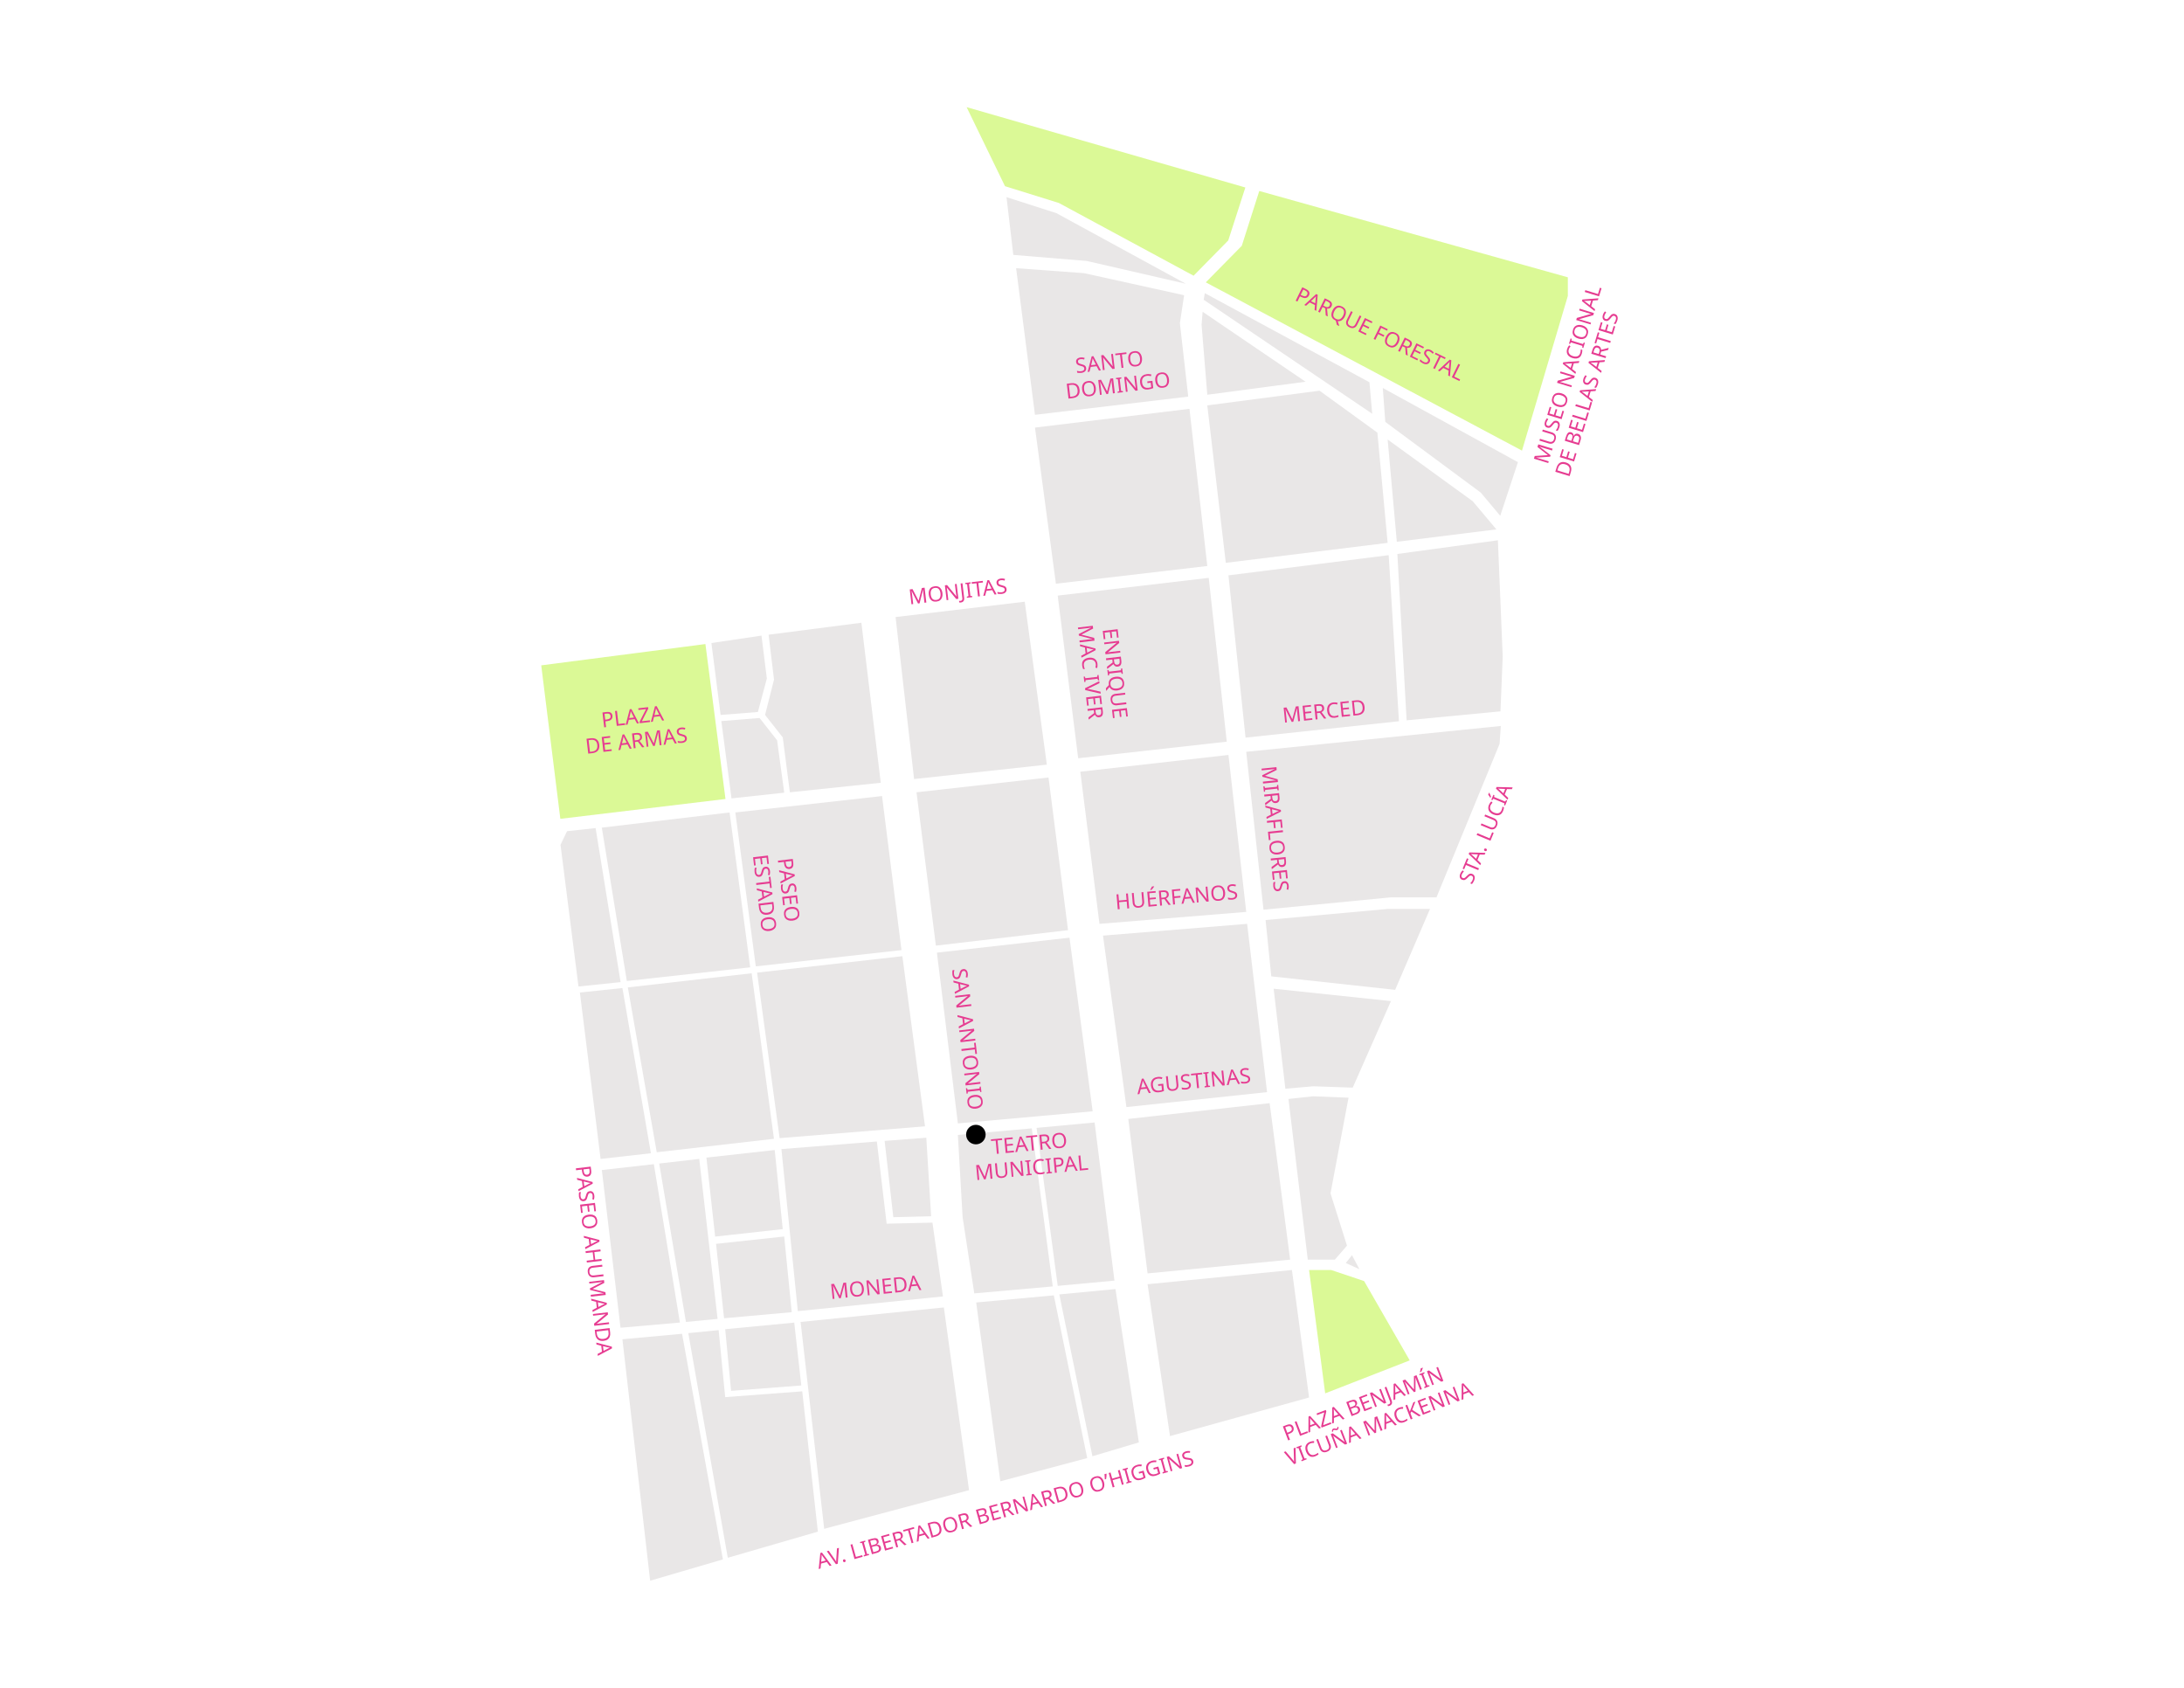
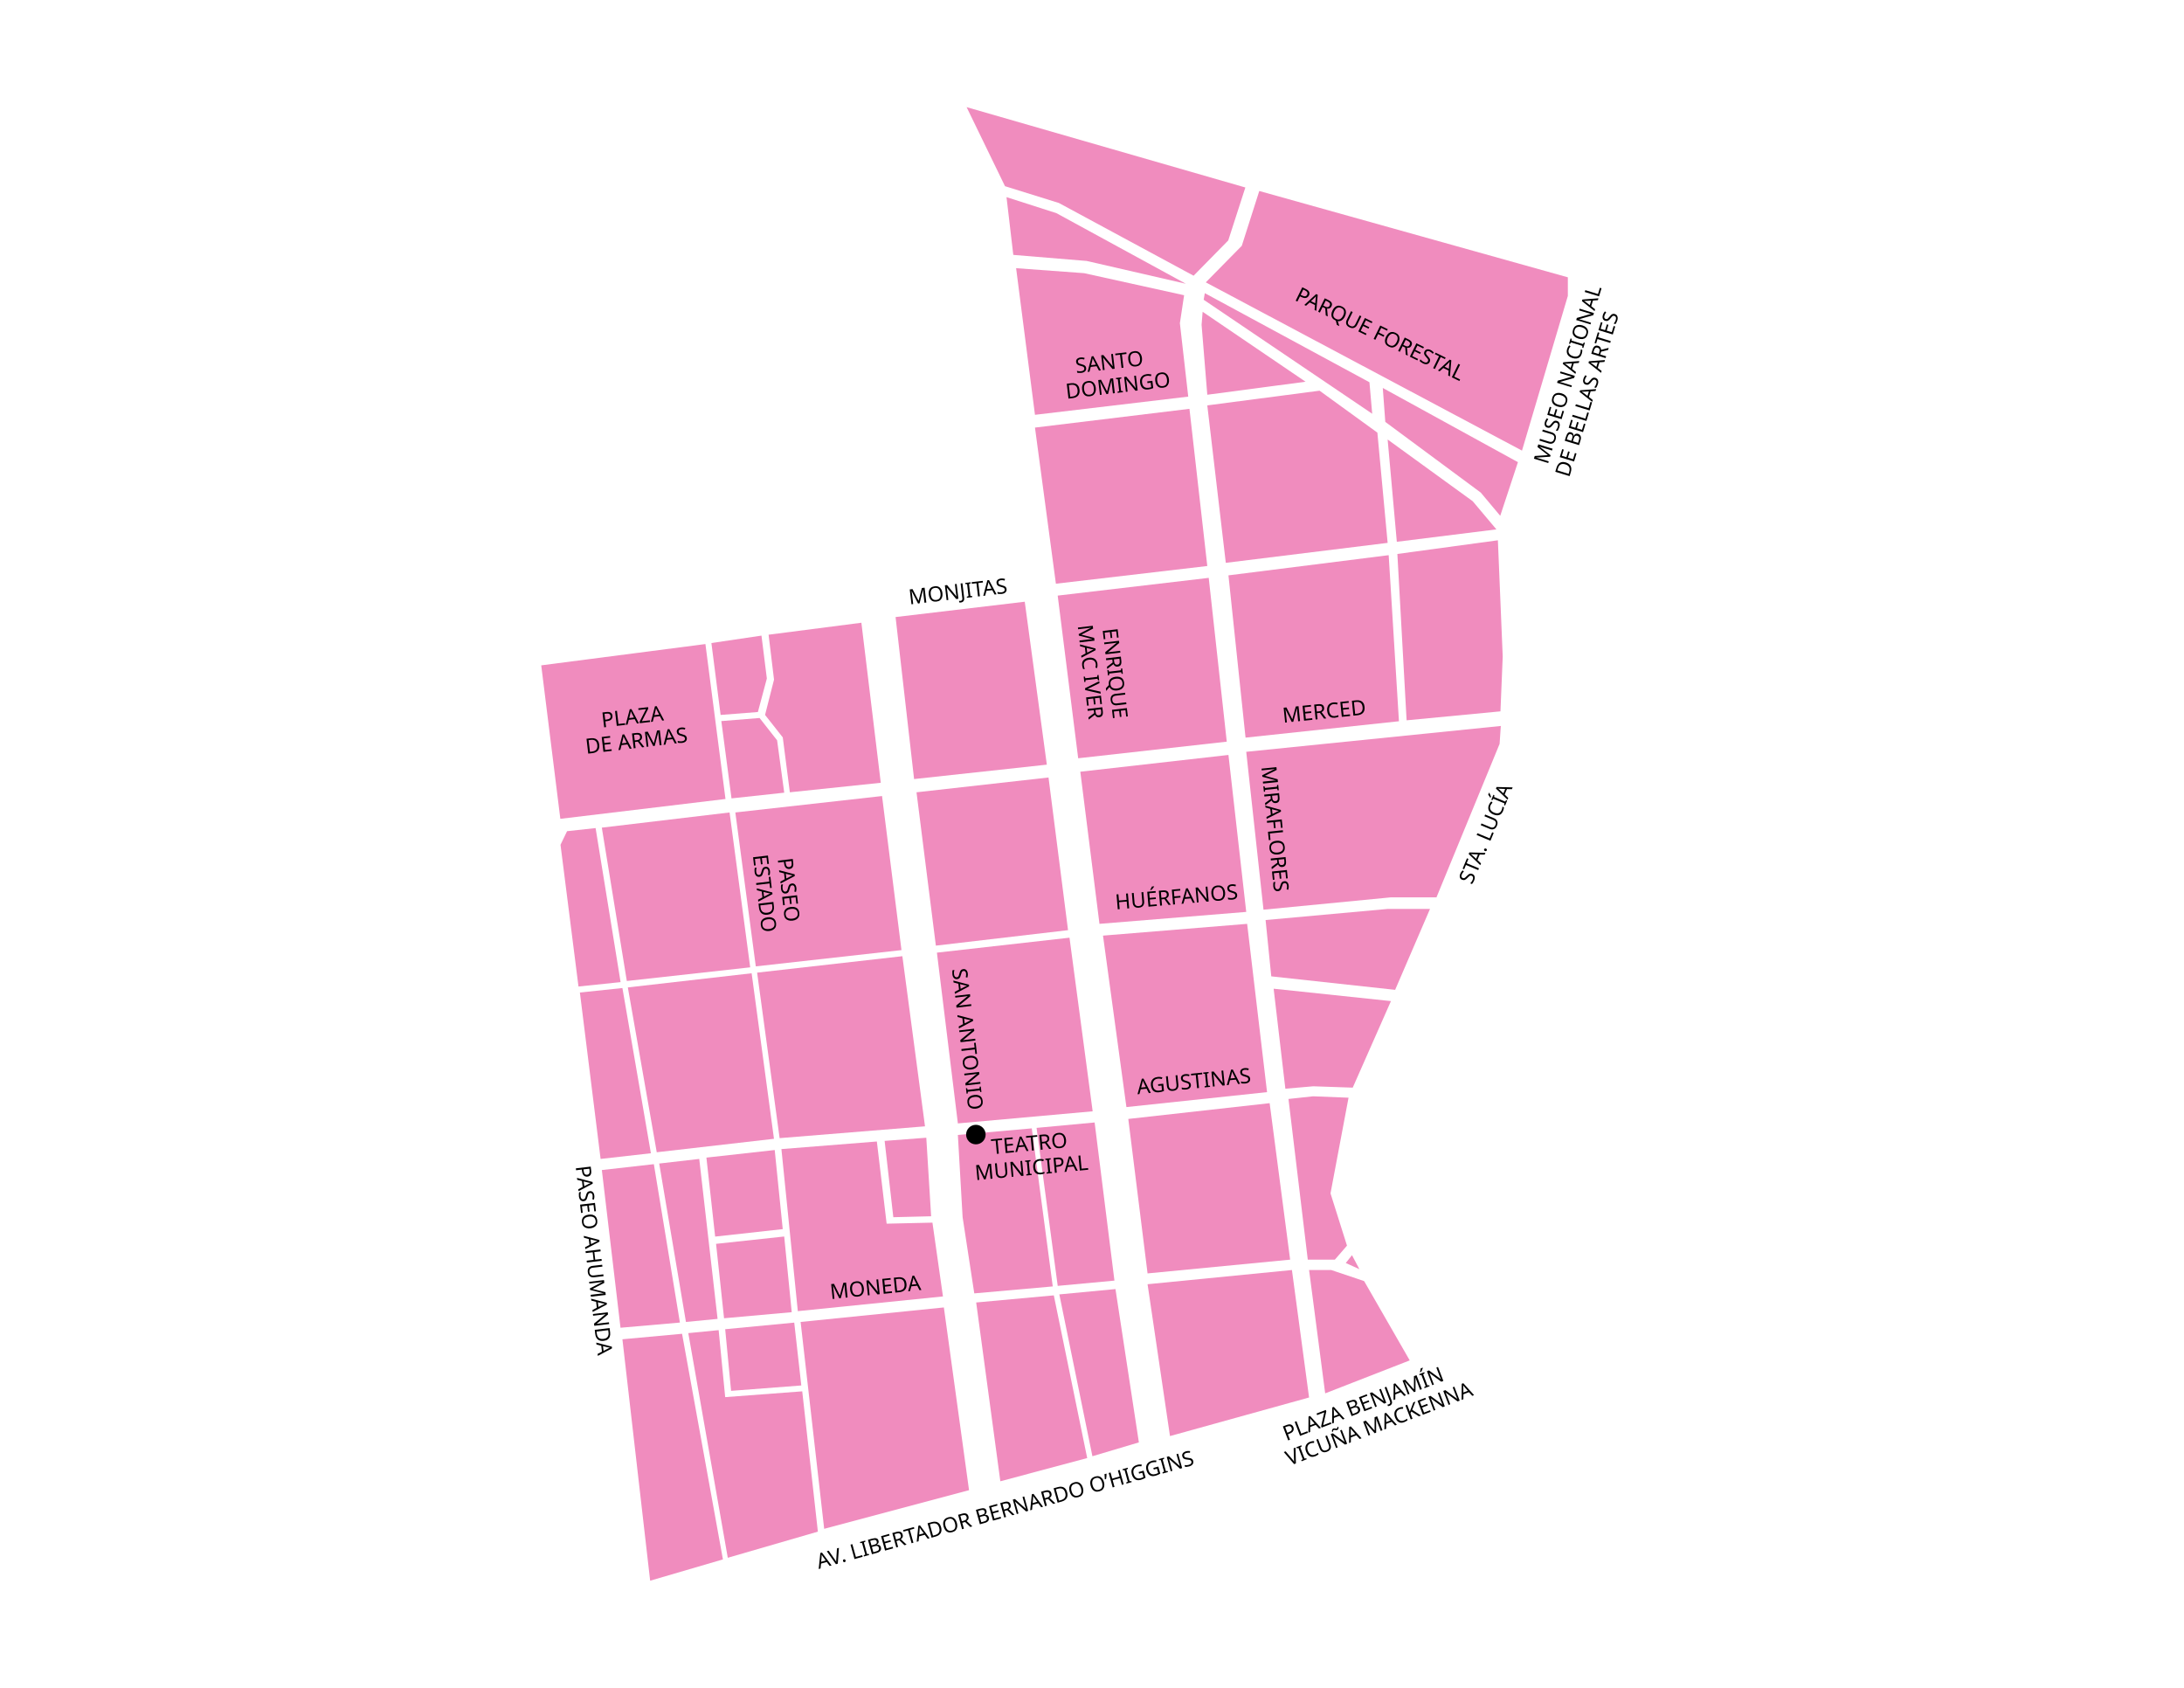
- <svg xmlns="http://www.w3.org/2000/svg" viewBox="0 0 792 612">
+ <svg xmlns="http://www.w3.org/2000/svg" id="Capa_1" version="1.1" viewBox="0 0 792 612">
  <defs>
    <style>
-       .cls-1 {
-         fill: #e9e7e7;
+       .st0 {
+         fill: #f08cbe;
      }

-       .cls-2 {
-         font-size: 7.6px;
+       .st1, .st2 {
+         isolation: isolate;
      }

-       .cls-2, .cls-3 {
-         fill: #e63c91;
+       .st2 {
        font-family: GeistMono-Regular, 'Geist Mono';
-       }
- 
-       .cls-3 {
        font-size: 7.6px;
-       }
- 
-       .cls-4 {
-         fill: #dbf996;
      }
    </style>
  </defs>
-   <g id="Capa_1" data-name="Capa 1">
+   <g id="Capa_11" data-name="Capa_1">
    <g>
-       <polygon class="cls-4" points="474.72 460.5 482.75 460.5 494.68 464.51 511.22 493.27 480.56 505.22 474.72 460.5" />
-       <polygon class="cls-1" points="468.5 460.5 474.72 506.72 424.28 520.71 416.15 465.65 468.5 460.5" />
-       <polygon class="cls-1" points="467.25 398.48 476.17 397.51 489.03 398.02 482.49 432.71 488.47 451.66 484.07 456.74 474.25 456.74 467.25 398.48" />
-       <polygon class="cls-1" points="490.28 455.12 488.03 457.96 492.97 460.2 490.28 455.12" />
-       <polygon class="cls-1" points="461.87 358.5 466.12 394.76 476.24 393.88 490.55 394.37 504.41 362.99 461.87 358.5" />
-       <polygon class="cls-1" points="518.57 329.58 505.93 358.91 461.01 354.02 458.95 333.6 503.18 329.58 518.57 329.58" />
-       <polygon class="cls-1" points="445.48 208.62 503.59 201.3 507.31 261.52 451.68 267.46 445.48 208.62" />
-       <polygon class="cls-1" points="506.74 200.86 510.09 261.18 544.12 257.93 544.94 238.06 543.19 195.9 506.74 200.86" />
-       <polygon class="cls-1" points="391.76 279.82 445.48 273.74 451.93 330.65 398.71 334.98 391.76 279.82" />
-       <polygon class="cls-1" points="399.99 339.25 452.26 334.98 459.48 396 408.48 401.42 399.99 339.25" />
-       <polygon class="cls-1" points="458.19 329.85 504.41 325.37 520.92 325.37 543.81 269.73 544.25 263.23 451.93 272.6 458.19 329.85" />
-       <polygon class="cls-1" points="409.16 405.72 460.42 400 467.85 456.74 416.15 461.73 409.16 405.72" />
-       <polygon class="cls-1" points="503.21 159.36 506.54 196.45 542.65 191.95 534.06 181.74 503.21 159.36" />
-       <polygon class="cls-1" points="478.52 141.66 437.81 146.99 444.52 204.08 503.21 196.84 499.49 156.87 478.52 141.66" />
-       <polygon class="cls-1" points="365 71.48 367.46 92.42 394.09 94.62 430.03 102.89 383.1 77.29 365 71.48" />
-       <polygon class="cls-1" points="550.46 167.58 544.04 187.03 536.98 178.61 502.36 152.98 501.45 140.67 550.46 167.58" />
-       <polygon class="cls-1" points="205.64 301.38 215.99 300.26 225.05 356.11 209.78 357.7 203.26 306.31 205.64 301.38" />
-       <polygon class="cls-1" points="210.29 359.88 225.71 358.26 236.04 418.16 217.8 420.22 210.29 359.88" />
-       <polygon class="cls-1" points="218.25 424.25 237.11 422.12 246.56 479.55 225.02 481.43 218.25 424.25" />
-       <polygon class="cls-1" points="225.71 485.61 247.34 483.62 262.16 565.43 235.77 573.15 225.71 485.61" />
-       <polygon class="cls-1" points="218.24 300.1 227.31 355.7 272.05 350.75 264.57 294.59 218.24 300.1" />
-       <polygon class="cls-1" points="227.68 358.03 272.57 352.9 280.67 412.92 238.16 417.8 227.68 358.03" />
-       <polygon class="cls-1" points="431.34 148.24 437.81 205.23 382.91 211.65 375.32 155.04 431.34 148.24" />
-       <polygon class="cls-1" points="259.67 451.01 284.38 448.35 287.11 475.79 262.57 477.99 259.67 451.01" />
-       <polygon class="cls-1" points="239.05 421.89 253.57 420.22 260.22 478.22 248.75 479.33 239.05 421.89" />
-       <polygon class="cls-1" points="256.17 419.74 280.94 416.99 283.85 445.67 259.34 448.38 256.17 419.74" />
-       <polygon class="cls-1" points="262.98 481.96 288.02 479.57 290.58 502.36 265.12 504.31 262.98 481.96" />
-       <polygon class="cls-1" points="290.33 479.33 342.28 474.07 351.41 540.33 298.88 554.34 290.33 479.33" />
-       <polygon class="cls-1" points="249.6 483.38 260.61 482.3 262.98 506.59 290.92 504.49 296.59 555.36 263.92 564.84 249.6 483.38" />
-       <polygon class="cls-1" points="283.37 416.65 289.32 475.41 341.95 470.08 338.14 443.32 321.53 443.7 317.98 413.9 283.37 416.65" />
-       <polygon class="cls-1" points="320.8 413.68 323.95 441.35 337.66 441.01 335.91 412.53 320.8 413.68" />
-       <polygon class="cls-1" points="266.66 294.59 319.86 288.64 326.91 344.5 274.08 350.4 266.66 294.59" />
-       <polygon class="cls-1" points="274.56 352.67 327.23 346.71 335.44 408.4 282.72 412.68 274.56 352.67" />
-       <polygon class="cls-4" points="203.2 296.9 196.27 241.25 255.81 233.53 263.09 289.71 203.2 296.9" />
-       <polygon class="cls-1" points="257.98 233.16 261.32 259.23 274.84 258.17 278.09 246.02 276.14 230.47 257.98 233.16" />
-       <polygon class="cls-1" points="261.58 261.46 275.45 260.34 281.81 268.44 284.39 287.42 265.27 289.49 261.58 261.46" />
-       <polygon class="cls-1" points="278.72 230.14 312.37 225.8 319.4 283.83 286.43 287.28 283.86 267.37 277.44 259.23 280.69 246.43 278.72 230.14" />
-       <polygon class="cls-1" points="368.48 97.24 375.32 150.41 430.9 143.81 427.87 117.2 429.4 107.05 393.13 99.05 368.48 97.24" />
-       <polygon class="cls-1" points="383.56 215.96 438.33 209.53 444.87 268.92 390.99 274.94 383.56 215.96" />
-       <polygon class="cls-1" points="354 472.27 382.15 469.69 394.26 528.69 362.76 537.1 354 472.27" />
-       <polygon class="cls-1" points="347.36 411.52 349.08 441.35 353.31 468.97 381.77 466.45 374.16 409.14 347.36 411.52" />
-       <polygon class="cls-1" points="384.15 469.34 404.51 467.41 413 523 396.15 528.02 384.15 469.34" />
-       <polygon class="cls-1" points="375.9 408.96 383.57 466.25 404.14 464.34 396.95 407 375.9 408.96" />
-       <polygon class="cls-1" points="436.12 113.05 435.74 117.78 437.81 143.13 473.44 138.41 436.12 113.05" />
-       <polygon class="cls-4" points="350.53 38.85 364.45 67.51 383.99 73.6 432.84 99.97 445.41 87.18 451.61 67.98 350.53 38.85" />
-       <polygon class="cls-4" points="551.93 163.39 568.56 107.29 568.56 100.55 456.66 69.25 450.32 89.12 437.27 102.38 551.93 163.39" />
-       <polygon class="cls-1" points="497.61 150.02 496.61 138.6 436.91 106.3 436.5 108.69 497.61 150.02" />
-       <polygon class="cls-1" points="339.76 345.42 387.84 340 396.24 402.95 347.36 407.34 339.76 345.42" />
-       <polygon class="cls-1" points="324.77 223.74 371.61 218.18 379.62 277.26 331.48 282.48 324.77 223.74" />
-       <polygon class="cls-1" points="332.36 287.28 380.23 281.91 387.31 337.27 339.38 342.88 332.36 287.28" />
-       <text class="cls-2" transform="translate(561.23 168.59) rotate(-73.04)">
-         <tspan x="0" y="0">MUSEO NACIONAL</tspan>
-         <tspan x="-2.28" y="8.8">DE BELLAS ARTES</tspan>
-       </text>
-       <text class="cls-2" transform="translate(218.37 263.81) rotate(-6.64)">
-         <tspan x="0" y="0">PLAZA</tspan>
-         <tspan x="-6.84" y="8.8">DE ARMAS</tspan>
-       </text>
-       <text class="cls-2" transform="translate(466.47 522.54) rotate(-20.97)">
-         <tspan x="0" y="0">PLAZA BENJAMÍN</tspan>
-         <tspan x="-2.28" y="8.8">VICUÑA MACKENNA</tspan>
-       </text>
-       <text class="cls-2" transform="translate(533.78 320.97) rotate(-67.4)">
-         <tspan x="0" y="0">STA. LUCÍA</tspan>
-       </text>
-       <text class="cls-2" transform="translate(469.21 108.71) rotate(26.13)">
-         <tspan x="0" y="0">PARQUE FORESTAL</tspan>
-       </text>
-       <text class="cls-3" transform="translate(296.89 568.91) rotate(-15.51)">
-         <tspan x="0" y="0">AV. LIBERTADOR BERNARDO O’HIGGINS</tspan>
-       </text>
-       <text class="cls-3" transform="translate(345.23 351.41) rotate(83.32)">
-         <tspan x="0" y="0">SAN ANTONIO</tspan>
-       </text>
-       <text class="cls-3" transform="translate(457.41 277.98) rotate(84.19)">
-         <tspan x="0" y="0">MIRAFLORES</tspan>
-       </text>
-       <text class="cls-3" transform="translate(399.82 228.05) rotate(83.32)">
-         <tspan x="0" y="0">ENRIQUE</tspan>
-         <tspan x="-2.28" y="8.8">MAC IVER</tspan>
-       </text>
-       <text class="cls-3" transform="translate(208.74 422.91) rotate(83.32)">
-         <tspan x="0" y="0">PASEO AHUMANDA</tspan>
-       </text>
-       <text class="cls-3" transform="translate(301.24 471.07) rotate(-5.81)">
-         <tspan x="0" y="0">MONEDA</tspan>
-       </text>
-       <text class="cls-3" transform="translate(412.5 396.77) rotate(-5.81)">
-         <tspan x="0" y="0">AGUSTINAS</tspan>
-       </text>
-       <text class="cls-3" transform="translate(465.32 262.08) rotate(-5.81)">
-         <tspan x="0" y="0">MERCED</tspan>
-       </text>
-       <text class="cls-3" transform="translate(282.02 311.35) rotate(83.32)">
-         <tspan x="0" y="0">PASEO</tspan>
-         <tspan x="-2.28" y="8.8">ESTADO</tspan>
-       </text>
-       <text class="cls-3" transform="translate(329.81 219.19) rotate(-6.68)">
-         <tspan x="0" y="0">MONJITAS</tspan>
-       </text>
-       <text class="cls-3" transform="translate(390.26 135.34) rotate(-6.68)">
-         <tspan x="0" y="0">SANTO</tspan>
-         <tspan x="-4.56" y="8.8">DOMINGO</tspan>
-       </text>
-       <text class="cls-3" transform="translate(359.76 418.54) rotate(-5.31)">
-         <tspan x="0" y="0">TEATRO</tspan>
-         <tspan x="-6.84" y="8.8">MUNICIPAL</tspan>
-       </text>
-       <text class="cls-3" transform="translate(404.62 329.77) rotate(-4.92)">
-         <tspan x="0" y="0">HUÉRFANOS</tspan>
-       </text>
+       <polygon class="st0" points="474.72 460.5 482.75 460.5 494.68 464.51 511.22 493.27 480.56 505.22 474.72 460.5" />
+       <polygon class="st0" points="468.5 460.5 474.72 506.72 424.28 520.71 416.15 465.65 468.5 460.5" />
+       <polygon class="st0" points="467.25 398.48 476.17 397.51 489.03 398.02 482.49 432.71 488.47 451.66 484.07 456.74 474.25 456.74 467.25 398.48" />
+       <polygon class="st0" points="490.28 455.12 488.03 457.96 492.97 460.2 490.28 455.12" />
+       <polygon class="st0" points="461.87 358.5 466.12 394.76 476.24 393.88 490.55 394.37 504.41 362.99 461.87 358.5" />
+       <polygon class="st0" points="518.57 329.58 505.93 358.91 461.01 354.02 458.95 333.6 503.18 329.58 518.57 329.58" />
+       <polygon class="st0" points="445.48 208.62 503.59 201.3 507.31 261.52 451.68 267.46 445.48 208.62" />
+       <polygon class="st0" points="506.74 200.86 510.09 261.18 544.12 257.93 544.94 238.06 543.19 195.9 506.74 200.86" />
+       <polygon class="st0" points="391.76 279.82 445.48 273.74 451.93 330.65 398.71 334.98 391.76 279.82" />
+       <polygon class="st0" points="399.99 339.25 452.26 334.98 459.48 396 408.48 401.42 399.99 339.25" />
+       <polygon class="st0" points="458.19 329.85 504.41 325.37 520.92 325.37 543.81 269.73 544.25 263.23 451.93 272.6 458.19 329.85" />
+       <polygon class="st0" points="409.16 405.72 460.42 400 467.85 456.74 416.15 461.73 409.16 405.72" />
+       <polygon class="st0" points="503.21 159.36 506.54 196.45 542.65 191.95 534.06 181.74 503.21 159.36" />
+       <polygon class="st0" points="478.52 141.66 437.81 146.99 444.52 204.08 503.21 196.84 499.49 156.87 478.52 141.66" />
+       <polygon class="st0" points="365 71.48 367.46 92.42 394.09 94.62 430.03 102.89 383.1 77.29 365 71.48" />
+       <polygon class="st0" points="550.46 167.58 544.04 187.03 536.98 178.61 502.36 152.98 501.45 140.67 550.46 167.58" />
+       <polygon class="st0" points="205.64 301.38 215.99 300.26 225.05 356.11 209.78 357.7 203.26 306.31 205.64 301.38" />
+       <polygon class="st0" points="210.29 359.88 225.71 358.26 236.04 418.16 217.8 420.22 210.29 359.88" />
+       <polygon class="st0" points="218.25 424.25 237.11 422.12 246.56 479.55 225.02 481.43 218.25 424.25" />
+       <polygon class="st0" points="225.71 485.61 247.34 483.62 262.16 565.43 235.77 573.15 225.71 485.61" />
+       <polygon class="st0" points="218.24 300.1 227.31 355.7 272.05 350.75 264.57 294.59 218.24 300.1" />
+       <polygon class="st0" points="227.68 358.03 272.57 352.9 280.67 412.92 238.16 417.8 227.68 358.03" />
+       <polygon class="st0" points="431.34 148.24 437.81 205.23 382.91 211.65 375.32 155.04 431.34 148.24" />
+       <polygon class="st0" points="259.67 451.01 284.38 448.35 287.11 475.79 262.57 477.99 259.67 451.01" />
+       <polygon class="st0" points="239.05 421.89 253.57 420.22 260.22 478.22 248.75 479.33 239.05 421.89" />
+       <polygon class="st0" points="256.17 419.74 280.94 416.99 283.85 445.67 259.34 448.38 256.17 419.74" />
+       <polygon class="st0" points="262.98 481.96 288.02 479.57 290.58 502.36 265.12 504.31 262.98 481.96" />
+       <polygon class="st0" points="290.33 479.33 342.28 474.07 351.41 540.33 298.88 554.34 290.33 479.33" />
+       <polygon class="st0" points="249.6 483.38 260.61 482.3 262.98 506.59 290.92 504.49 296.59 555.36 263.92 564.84 249.6 483.38" />
+       <polygon class="st0" points="283.37 416.65 289.32 475.41 341.95 470.08 338.14 443.32 321.53 443.7 317.98 413.9 283.37 416.65" />
+       <polygon class="st0" points="320.8 413.68 323.95 441.35 337.66 441.01 335.91 412.53 320.8 413.68" />
+       <polygon class="st0" points="266.66 294.59 319.86 288.64 326.91 344.5 274.08 350.4 266.66 294.59" />
+       <polygon class="st0" points="274.56 352.67 327.23 346.71 335.44 408.4 282.72 412.68 274.56 352.67" />
+       <polygon class="st0" points="203.2 296.9 196.27 241.25 255.81 233.53 263.09 289.71 203.2 296.9" />
+       <polygon class="st0" points="257.98 233.16 261.32 259.23 274.84 258.17 278.09 246.02 276.14 230.47 257.98 233.16" />
+       <polygon class="st0" points="261.58 261.46 275.45 260.34 281.81 268.44 284.39 287.42 265.27 289.49 261.58 261.46" />
+       <polygon class="st0" points="278.72 230.14 312.37 225.8 319.4 283.83 286.43 287.28 283.86 267.37 277.44 259.23 280.69 246.43 278.72 230.14" />
+       <polygon class="st0" points="368.48 97.24 375.32 150.41 430.9 143.81 427.87 117.2 429.4 107.05 393.13 99.05 368.48 97.24" />
+       <polygon class="st0" points="383.56 215.96 438.33 209.53 444.87 268.92 390.99 274.94 383.56 215.96" />
+       <polygon class="st0" points="354 472.27 382.15 469.69 394.26 528.69 362.76 537.1 354 472.27" />
+       <polygon class="st0" points="347.36 411.52 349.08 441.35 353.31 468.97 381.77 466.45 374.16 409.14 347.36 411.52" />
+       <polygon class="st0" points="384.15 469.34 404.51 467.41 413 523 396.15 528.02 384.15 469.34" />
+       <polygon class="st0" points="375.9 408.96 383.57 466.25 404.14 464.34 396.95 407 375.9 408.96" />
+       <polygon class="st0" points="436.12 113.05 435.74 117.78 437.81 143.13 473.44 138.41 436.12 113.05" />
+       <polygon class="st0" points="350.53 38.85 364.45 67.51 383.99 73.6 432.84 99.97 445.41 87.18 451.61 67.98 350.53 38.85" />
+       <polygon class="st0" points="551.93 163.39 568.56 107.29 568.56 100.55 456.66 69.25 450.32 89.12 437.27 102.38 551.93 163.39" />
+       <polygon class="st0" points="497.61 150.02 496.61 138.6 436.91 106.3 436.5 108.69 497.61 150.02" />
+       <polygon class="st0" points="339.76 345.42 387.84 340 396.24 402.95 347.36 407.34 339.76 345.42" />
+       <polygon class="st0" points="324.77 223.74 371.61 218.18 379.62 277.26 331.48 282.48 324.77 223.74" />
+       <polygon class="st0" points="332.36 287.28 380.23 281.91 387.31 337.27 339.38 342.88 332.36 287.28" />
+       <g class="st1">
+         <text class="st2" transform="translate(561.23 168.59) rotate(-73.04)">
+           <tspan x="0" y="0">MUSEO NACIONAL</tspan>
+         </text>
+         <text class="st2" transform="translate(568.98 173.34) rotate(-73.04)">
+           <tspan x="0" y="0">DE BELLAS ARTES</tspan>
+         </text>
+       </g>
+       <g class="st1">
+         <text class="st2" transform="translate(218.37 263.81) rotate(-6.64)">
+           <tspan x="0" y="0">PLAZA</tspan>
+         </text>
+         <text class="st2" transform="translate(212.59 273.34) rotate(-6.64)">
+           <tspan x="0" y="0">DE ARMAS</tspan>
+         </text>
+       </g>
+       <g class="st1">
+         <text class="st2" transform="translate(466.47 522.54) rotate(-20.97)">
+           <tspan x="0" y="0">PLAZA BENJAMÍN</tspan>
+         </text>
+         <text class="st2" transform="translate(467.49 531.57) rotate(-20.97)">
+           <tspan x="0" y="0">VICUÑA MACKENNA</tspan>
+         </text>
+       </g>
+       <g class="st1">
+         <text class="st2" transform="translate(533.78 320.97) rotate(-67.4)">
+           <tspan x="0" y="0">STA. LUCÍA</tspan>
+         </text>
+       </g>
+       <g class="st1">
+         <text class="st2" transform="translate(469.21 108.71) rotate(26.13)">
+           <tspan x="0" y="0">PARQUE FORESTAL</tspan>
+         </text>
+       </g>
+       <g class="st1">
+         <text class="st2" transform="translate(296.89 568.91) rotate(-15.51)">
+           <tspan x="0" y="0">AV. LIBERTADOR BERNARDO O’HIGGINS</tspan>
+         </text>
+       </g>
+       <g class="st1">
+         <text class="st2" transform="translate(345.23 351.41) rotate(83.32)">
+           <tspan x="0" y="0">SAN ANTONIO</tspan>
+         </text>
+       </g>
+       <g class="st1">
+         <text class="st2" transform="translate(457.41 277.98) rotate(84.19)">
+           <tspan x="0" y="0">MIRAFLORES</tspan>
+         </text>
+       </g>
+       <g class="st1">
+         <text class="st2" transform="translate(399.82 228.05) rotate(83.32)">
+           <tspan x="0" y="0">ENRIQUE</tspan>
+         </text>
+         <text class="st2" transform="translate(390.81 226.81) rotate(83.32)">
+           <tspan x="0" y="0">MAC IVER</tspan>
+         </text>
+       </g>
+       <g class="st1">
+         <text class="st2" transform="translate(208.74 422.91) rotate(83.32)">
+           <tspan x="0" y="0">PASEO AHUMANDA</tspan>
+         </text>
+       </g>
+       <g class="st1">
+         <text class="st2" transform="translate(301.24 471.07) rotate(-5.81)">
+           <tspan x="0" y="0">MONEDA</tspan>
+         </text>
+       </g>
+       <g class="st1">
+         <text class="st2" transform="translate(412.5 396.77) rotate(-5.81)">
+           <tspan x="0" y="0">AGUSTINAS</tspan>
+         </text>
+       </g>
+       <g class="st1">
+         <text class="st2" transform="translate(465.32 262.08) rotate(-5.81)">
+           <tspan x="0" y="0">MERCED</tspan>
+         </text>
+       </g>
+       <g class="st1">
+         <text class="st2" transform="translate(282.02 311.35) rotate(83.32)">
+           <tspan x="0" y="0">PASEO</tspan>
+         </text>
+         <text class="st2" transform="translate(273.01 310.11) rotate(83.32)">
+           <tspan x="0" y="0">ESTADO</tspan>
+         </text>
+       </g>
+       <g class="st1">
+         <text class="st2" transform="translate(329.81 219.19) rotate(-6.68)">
+           <tspan x="0" y="0">MONJITAS</tspan>
+         </text>
+       </g>
+       <g class="st1">
+         <text class="st2" transform="translate(390.26 135.34) rotate(-6.68)">
+           <tspan x="0" y="0">SANTO</tspan>
+         </text>
+         <text class="st2" transform="translate(386.75 144.61) rotate(-6.68)">
+           <tspan x="0" y="0">DOMINGO</tspan>
+         </text>
+       </g>
+       <g class="st1">
+         <text class="st2" transform="translate(359.76 418.54) rotate(-5.31)">
+           <tspan x="0" y="0">TEATRO</tspan>
+         </text>
+         <text class="st2" transform="translate(353.76 427.94) rotate(-5.31)">
+           <tspan x="0" y="0">MUNICIPAL</tspan>
+         </text>
+       </g>
+       <g class="st1">
+         <text class="st2" transform="translate(404.62 329.77) rotate(-4.92)">
+           <tspan x="0" y="0">HUÉRFANOS</tspan>
+         </text>
+       </g>
    </g>
  </g>
-   <g id="Capa_2" data-name="Capa 2">
+   <g id="Capa_2">
    <circle cx="353.89" cy="411.39" r="3.54" />
  </g>
</svg>
